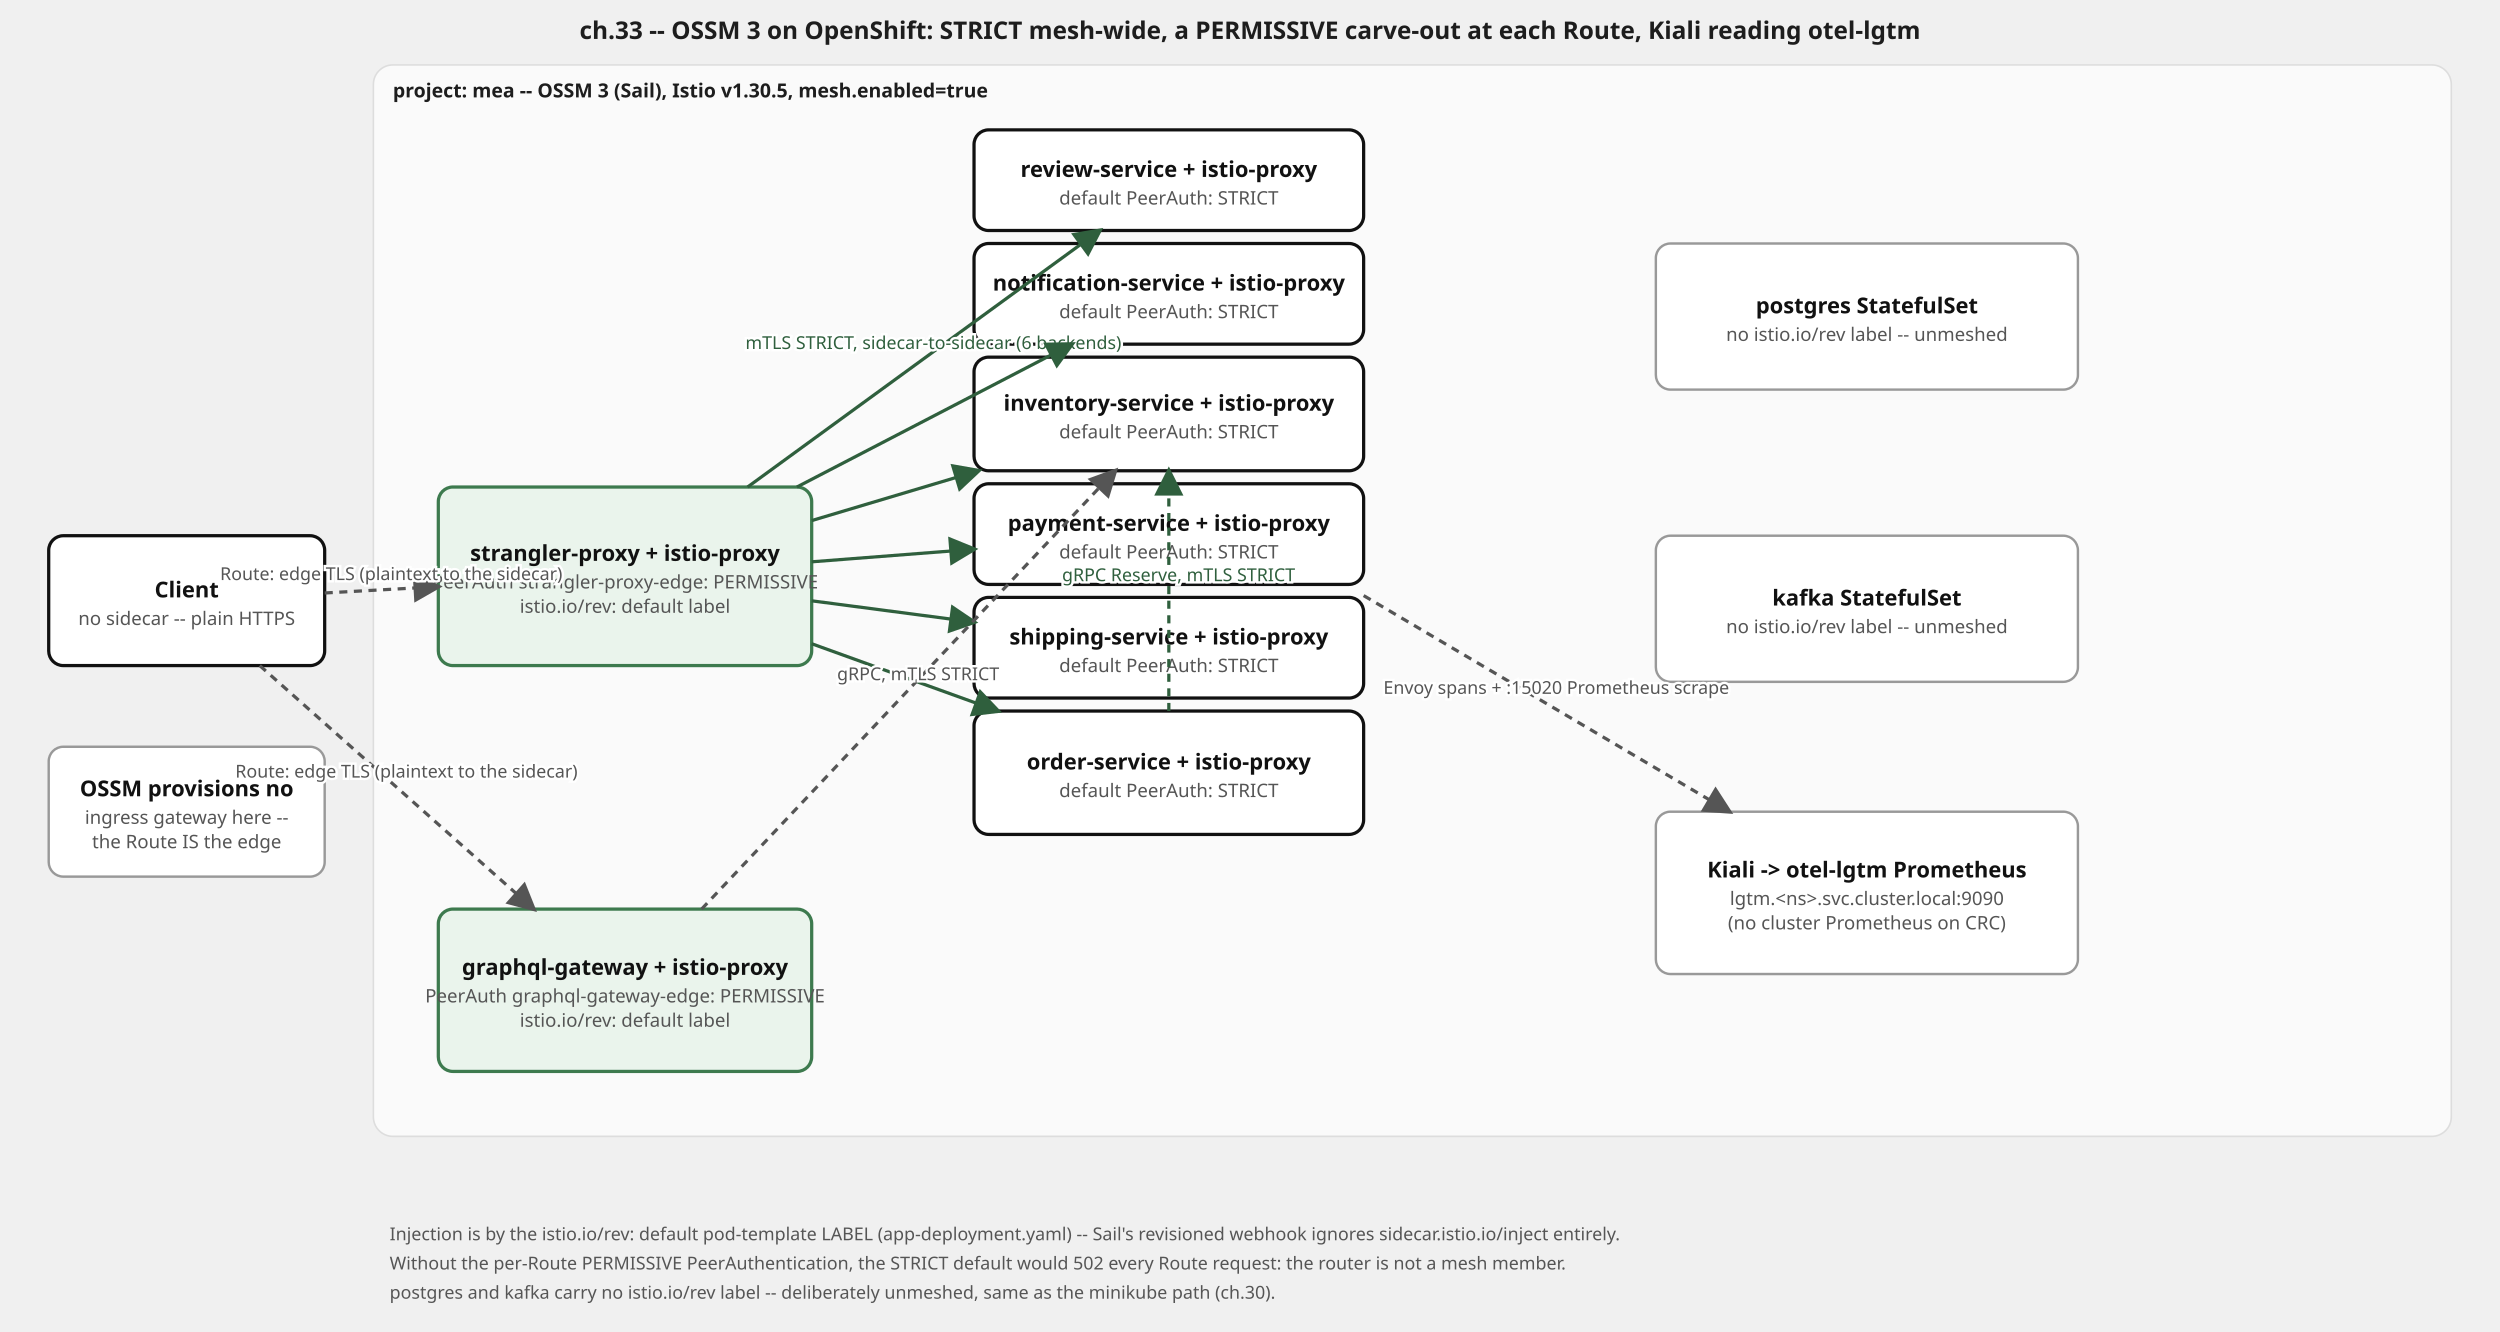
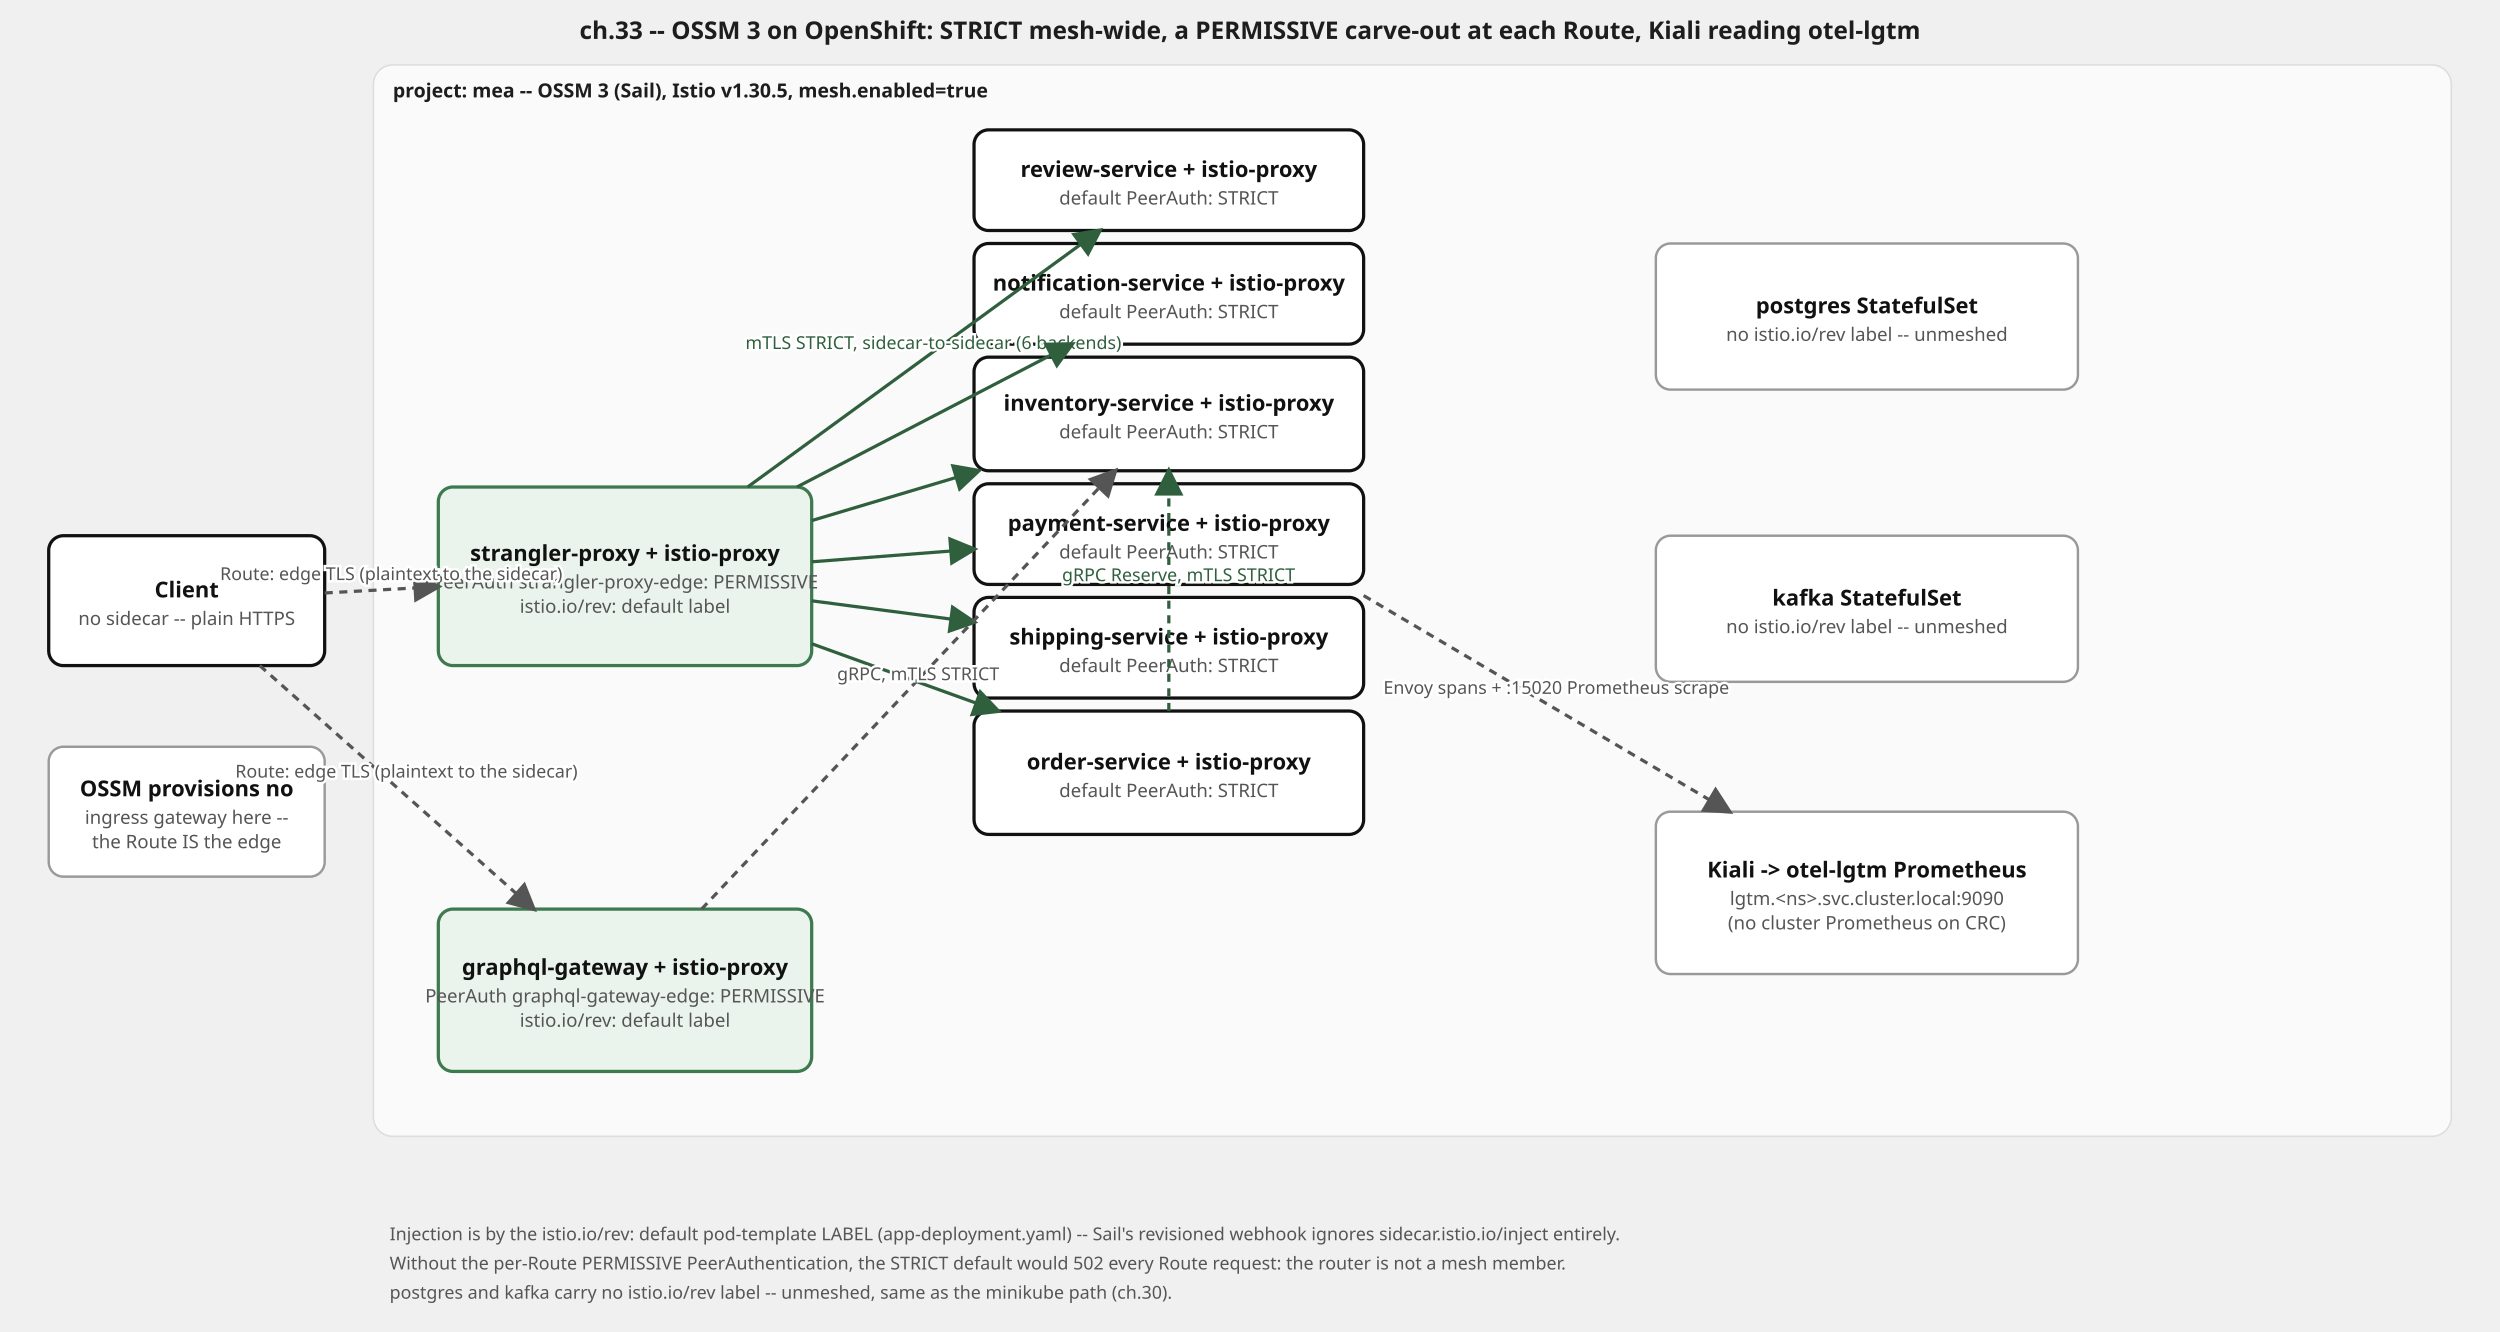
<svg xmlns="http://www.w3.org/2000/svg" viewBox="0 0 1540 820" font-family="'Red Hat Text', system-ui, sans-serif" role="img">
  <defs>
    <marker id="a" viewBox="0 0 10 10" refX="8.5" refY="5" markerWidth="9" markerHeight="9" orient="auto-start-reverse">
      <path d="M0,0 L10,5 L0,10 z" fill="#555" />
    </marker>
    <marker id="am" viewBox="0 0 10 10" refX="8.5" refY="5" markerWidth="9" markerHeight="9" orient="auto-start-reverse">
      <path d="M0,0 L10,5 L0,10 z" fill="#2f5f3d" />
    </marker>
  </defs>
  <rect x="230" y="40" width="1280" height="660" rx="12" fill="#fafafa" stroke="#ddd" />
  <text x="242" y="60" font-size="12" font-weight="700" fill="#1d1d1d">project: mea -- OSSM 3 (Sail), Istio v1.30.5, mesh.enabled=true</text>
  <rect x="30" y="330" width="170" height="80" rx="9" fill="#ffffff" stroke="#111111" stroke-width="2" />
  <text x="115.0" y="368.0" font-size="13.5" font-weight="700" fill="#111111" text-anchor="middle">Client</text>
  <text x="115.0" y="385.0" font-size="11.5" fill="#555555" text-anchor="middle">no sidecar -- plain HTTPS</text>
  <rect x="30" y="460" width="170" height="80" rx="9" fill="#ffffff" stroke="#999999" stroke-width="1.5" />
  <text x="115.0" y="490.5" font-size="13.5" font-weight="700" fill="#111111" text-anchor="middle">OSSM provisions no</text>
  <text x="115.0" y="507.5" font-size="11.5" fill="#555555" text-anchor="middle">ingress gateway here --</text>
  <text x="115.0" y="522.5" font-size="11.5" fill="#555555" text-anchor="middle">the Route IS the edge</text>
  <rect x="270" y="300" width="230" height="110" rx="9" fill="#eaf4ec" stroke="#3d7a4e" stroke-width="2" />
  <text x="385.0" y="345.5" font-size="13.5" font-weight="700" fill="#111111" text-anchor="middle">strangler-proxy + istio-proxy</text>
  <text x="385.0" y="362.5" font-size="11.5" fill="#555555" text-anchor="middle">PeerAuth strangler-proxy-edge: PERMISSIVE</text>
  <text x="385.0" y="377.5" font-size="11.5" fill="#555555" text-anchor="middle">istio.io/rev: default label</text>
  <rect x="270" y="560" width="230" height="100" rx="9" fill="#eaf4ec" stroke="#3d7a4e" stroke-width="2" />
  <text x="385.0" y="600.5" font-size="13.5" font-weight="700" fill="#111111" text-anchor="middle">graphql-gateway + istio-proxy</text>
  <text x="385.0" y="617.5" font-size="11.5" fill="#555555" text-anchor="middle">PeerAuth graphql-gateway-edge: PERMISSIVE</text>
  <text x="385.0" y="632.5" font-size="11.5" fill="#555555" text-anchor="middle">istio.io/rev: default label</text>
  <rect x="1020" y="150" width="260" height="90" rx="9" fill="#ffffff" stroke="#999999" stroke-width="1.5" />
  <text x="1150.0" y="193.0" font-size="13.5" font-weight="700" fill="#111111" text-anchor="middle">postgres StatefulSet</text>
  <text x="1150.0" y="210.0" font-size="11.5" fill="#555555" text-anchor="middle">no istio.io/rev label -- unmeshed</text>
  <rect x="1020" y="330" width="260" height="90" rx="9" fill="#ffffff" stroke="#999999" stroke-width="1.5" />
  <text x="1150.0" y="373.0" font-size="13.5" font-weight="700" fill="#111111" text-anchor="middle">kafka StatefulSet</text>
  <text x="1150.0" y="390.0" font-size="11.5" fill="#555555" text-anchor="middle">no istio.io/rev label -- unmeshed</text>
  <rect x="1020" y="500" width="260" height="100" rx="9" fill="#ffffff" stroke="#999999" stroke-width="1.5" />
  <text x="1150.0" y="540.5" font-size="13.5" font-weight="700" fill="#111111" text-anchor="middle">Kiali -&gt; otel-lgtm Prometheus</text>
  <text x="1150.0" y="557.5" font-size="11.5" fill="#555555" text-anchor="middle">lgtm.&lt;ns&gt;.svc.cluster.local:9090</text>
  <text x="1150.0" y="572.5" font-size="11.5" fill="#555555" text-anchor="middle">(no cluster Prometheus on CRC)</text>
  <rect x="600" y="80" width="240" height="62" rx="9" fill="#ffffff" stroke="#111111" stroke-width="2" />
  <text x="720.0" y="109.0" font-size="13.5" font-weight="700" fill="#111111" text-anchor="middle">review-service + istio-proxy</text>
  <text x="720.0" y="126.0" font-size="11.5" fill="#555555" text-anchor="middle">default PeerAuth: STRICT</text>
  <rect x="600" y="150" width="240" height="62" rx="9" fill="#ffffff" stroke="#111111" stroke-width="2" />
  <text x="720.0" y="179.0" font-size="13.5" font-weight="700" fill="#111111" text-anchor="middle">notification-service + istio-proxy</text>
  <text x="720.0" y="196.0" font-size="11.5" fill="#555555" text-anchor="middle">default PeerAuth: STRICT</text>
  <rect x="600" y="220" width="240" height="70" rx="9" fill="#ffffff" stroke="#111111" stroke-width="2" />
  <text x="720.0" y="253.0" font-size="13.5" font-weight="700" fill="#111111" text-anchor="middle">inventory-service + istio-proxy</text>
  <text x="720.0" y="270.0" font-size="11.5" fill="#555555" text-anchor="middle">default PeerAuth: STRICT</text>
  <rect x="600" y="298" width="240" height="62" rx="9" fill="#ffffff" stroke="#111111" stroke-width="2" />
  <text x="720.0" y="327.0" font-size="13.5" font-weight="700" fill="#111111" text-anchor="middle">payment-service + istio-proxy</text>
  <text x="720.0" y="344.0" font-size="11.5" fill="#555555" text-anchor="middle">default PeerAuth: STRICT</text>
  <rect x="600" y="368" width="240" height="62" rx="9" fill="#ffffff" stroke="#111111" stroke-width="2" />
  <text x="720.0" y="397.0" font-size="13.5" font-weight="700" fill="#111111" text-anchor="middle">shipping-service + istio-proxy</text>
  <text x="720.0" y="414.0" font-size="11.5" fill="#555555" text-anchor="middle">default PeerAuth: STRICT</text>
  <rect x="600" y="438" width="240" height="76" rx="9" fill="#ffffff" stroke="#111111" stroke-width="2" />
  <text x="720.0" y="474.0" font-size="13.5" font-weight="700" fill="#111111" text-anchor="middle">order-service + istio-proxy</text>
  <text x="720.0" y="491.0" font-size="11.5" fill="#555555" text-anchor="middle">default PeerAuth: STRICT</text>
  <path d="M200.0,365.278 L270.0,361.389" fill="none" stroke="#555" stroke-width="2" stroke-dasharray="5 4" marker-end="url(#a)" />
  <text x="241.0" y="357.333" font-size="11" fill="#ffffff" stroke="#ffffff" stroke-width="3" paint-order="stroke" text-anchor="middle">Route: edge TLS (plaintext to the sidecar)</text>
  <text x="241.0" y="357.333" font-size="11" fill="#555" text-anchor="middle">Route: edge TLS (plaintext to the sidecar)</text>
  <path d="M160.0,410.0 L328.75,560.0" fill="none" stroke="#555" stroke-width="2" stroke-dasharray="5 4" marker-end="url(#a)" />
  <text x="250.375" y="479.0" font-size="11" fill="#ffffff" stroke="#ffffff" stroke-width="3" paint-order="stroke" text-anchor="middle">Route: edge TLS (plaintext to the sidecar)</text>
  <text x="250.375" y="479.0" font-size="11" fill="#555" text-anchor="middle">Route: edge TLS (plaintext to the sidecar)</text>
  <path d="M460.512,300.0 L677.439,142.0" fill="none" stroke="#2f5f3d" stroke-width="2" marker-end="url(#am)" />
  <text x="574.975" y="215.0" font-size="11" fill="#ffffff" stroke="#ffffff" stroke-width="3" paint-order="stroke" text-anchor="middle">mTLS STRICT, sidecar-to-sidecar (6 backends)</text>
  <text x="574.975" y="215.0" font-size="11" fill="#2f5f3d" text-anchor="middle">mTLS STRICT, sidecar-to-sidecar (6 backends)</text>
  <path d="M490.891,300.0 L660.316,212.0" fill="none" stroke="#2f5f3d" stroke-width="2" marker-end="url(#am)" />
  <path d="M500.0,320.672 L602.75,290.0" fill="none" stroke="#2f5f3d" stroke-width="2" marker-end="url(#am)" />
  <path d="M500.0,346.075 L600.0,338.313" fill="none" stroke="#2f5f3d" stroke-width="2" marker-end="url(#am)" />
  <path d="M500.0,370.104 L600.0,383.239" fill="none" stroke="#2f5f3d" stroke-width="2" marker-end="url(#am)" />
  <path d="M500.0,396.537 L614.793,438.0" fill="none" stroke="#2f5f3d" stroke-width="2" marker-end="url(#am)" />
  <path d="M720.0,438.0 L720.0,290.0" fill="none" stroke="#2f5f3d" stroke-width="2" stroke-dasharray="5 4" marker-end="url(#am)" />
  <text x="726.0" y="358.0" font-size="11" fill="#ffffff" stroke="#ffffff" stroke-width="3" paint-order="stroke" text-anchor="middle">gRPC Reserve, mTLS STRICT</text>
  <text x="726.0" y="358.0" font-size="11" fill="#2f5f3d" text-anchor="middle">gRPC Reserve, mTLS STRICT</text>
  <path d="M432.183,560.0 L686.972,290.0" fill="none" stroke="#555" stroke-width="2" stroke-dasharray="5 4" marker-end="url(#a)" />
  <text x="565.577" y="419.0" font-size="11" fill="#ffffff" stroke="#ffffff" stroke-width="3" paint-order="stroke" text-anchor="middle">gRPC, mTLS STRICT</text>
  <text x="565.577" y="419.0" font-size="11" fill="#555" text-anchor="middle">gRPC, mTLS STRICT</text>
  <path d="M840.0,366.884 L1065.354,500.0" fill="none" stroke="#555" stroke-width="2" stroke-dasharray="5 4" marker-end="url(#a)" />
  <text x="958.677" y="427.442" font-size="11" fill="#ffffff" stroke="#ffffff" stroke-width="3" paint-order="stroke" text-anchor="middle">Envoy spans + :15020 Prometheus scrape</text>
  <text x="958.677" y="427.442" font-size="11" fill="#555" text-anchor="middle">Envoy spans + :15020 Prometheus scrape</text>
  <text x="770.0" y="24" font-size="15" fill="#1d1d1d" text-anchor="middle" font-weight="700">ch.33 -- OSSM 3 on OpenShift: STRICT mesh-wide, a PERMISSIVE carve-out at each Route, Kiali reading otel-lgtm</text>
  <text x="240" y="764" font-size="11" fill="#555555" text-anchor="start">Injection is by the istio.io/rev: default pod-template LABEL (app-deployment.yaml) -- Sail's revisioned webhook ignores sidecar.istio.io/inject entirely.</text>
  <text x="240" y="782" font-size="11" fill="#555555" text-anchor="start">Without the per-Route PERMISSIVE PeerAuthentication, the STRICT default would 502 every Route request: the router is not a mesh member.</text>
-   <text x="240" y="800" font-size="11" fill="#555555" text-anchor="start">postgres and kafka carry no istio.io/rev label -- deliberately unmeshed, same as the minikube path (ch.30).</text>
+   <text x="240" y="800" font-size="11" fill="#555555" text-anchor="start">postgres and kafka carry no istio.io/rev label -- unmeshed, same as the minikube path (ch.30).</text>
</svg>
